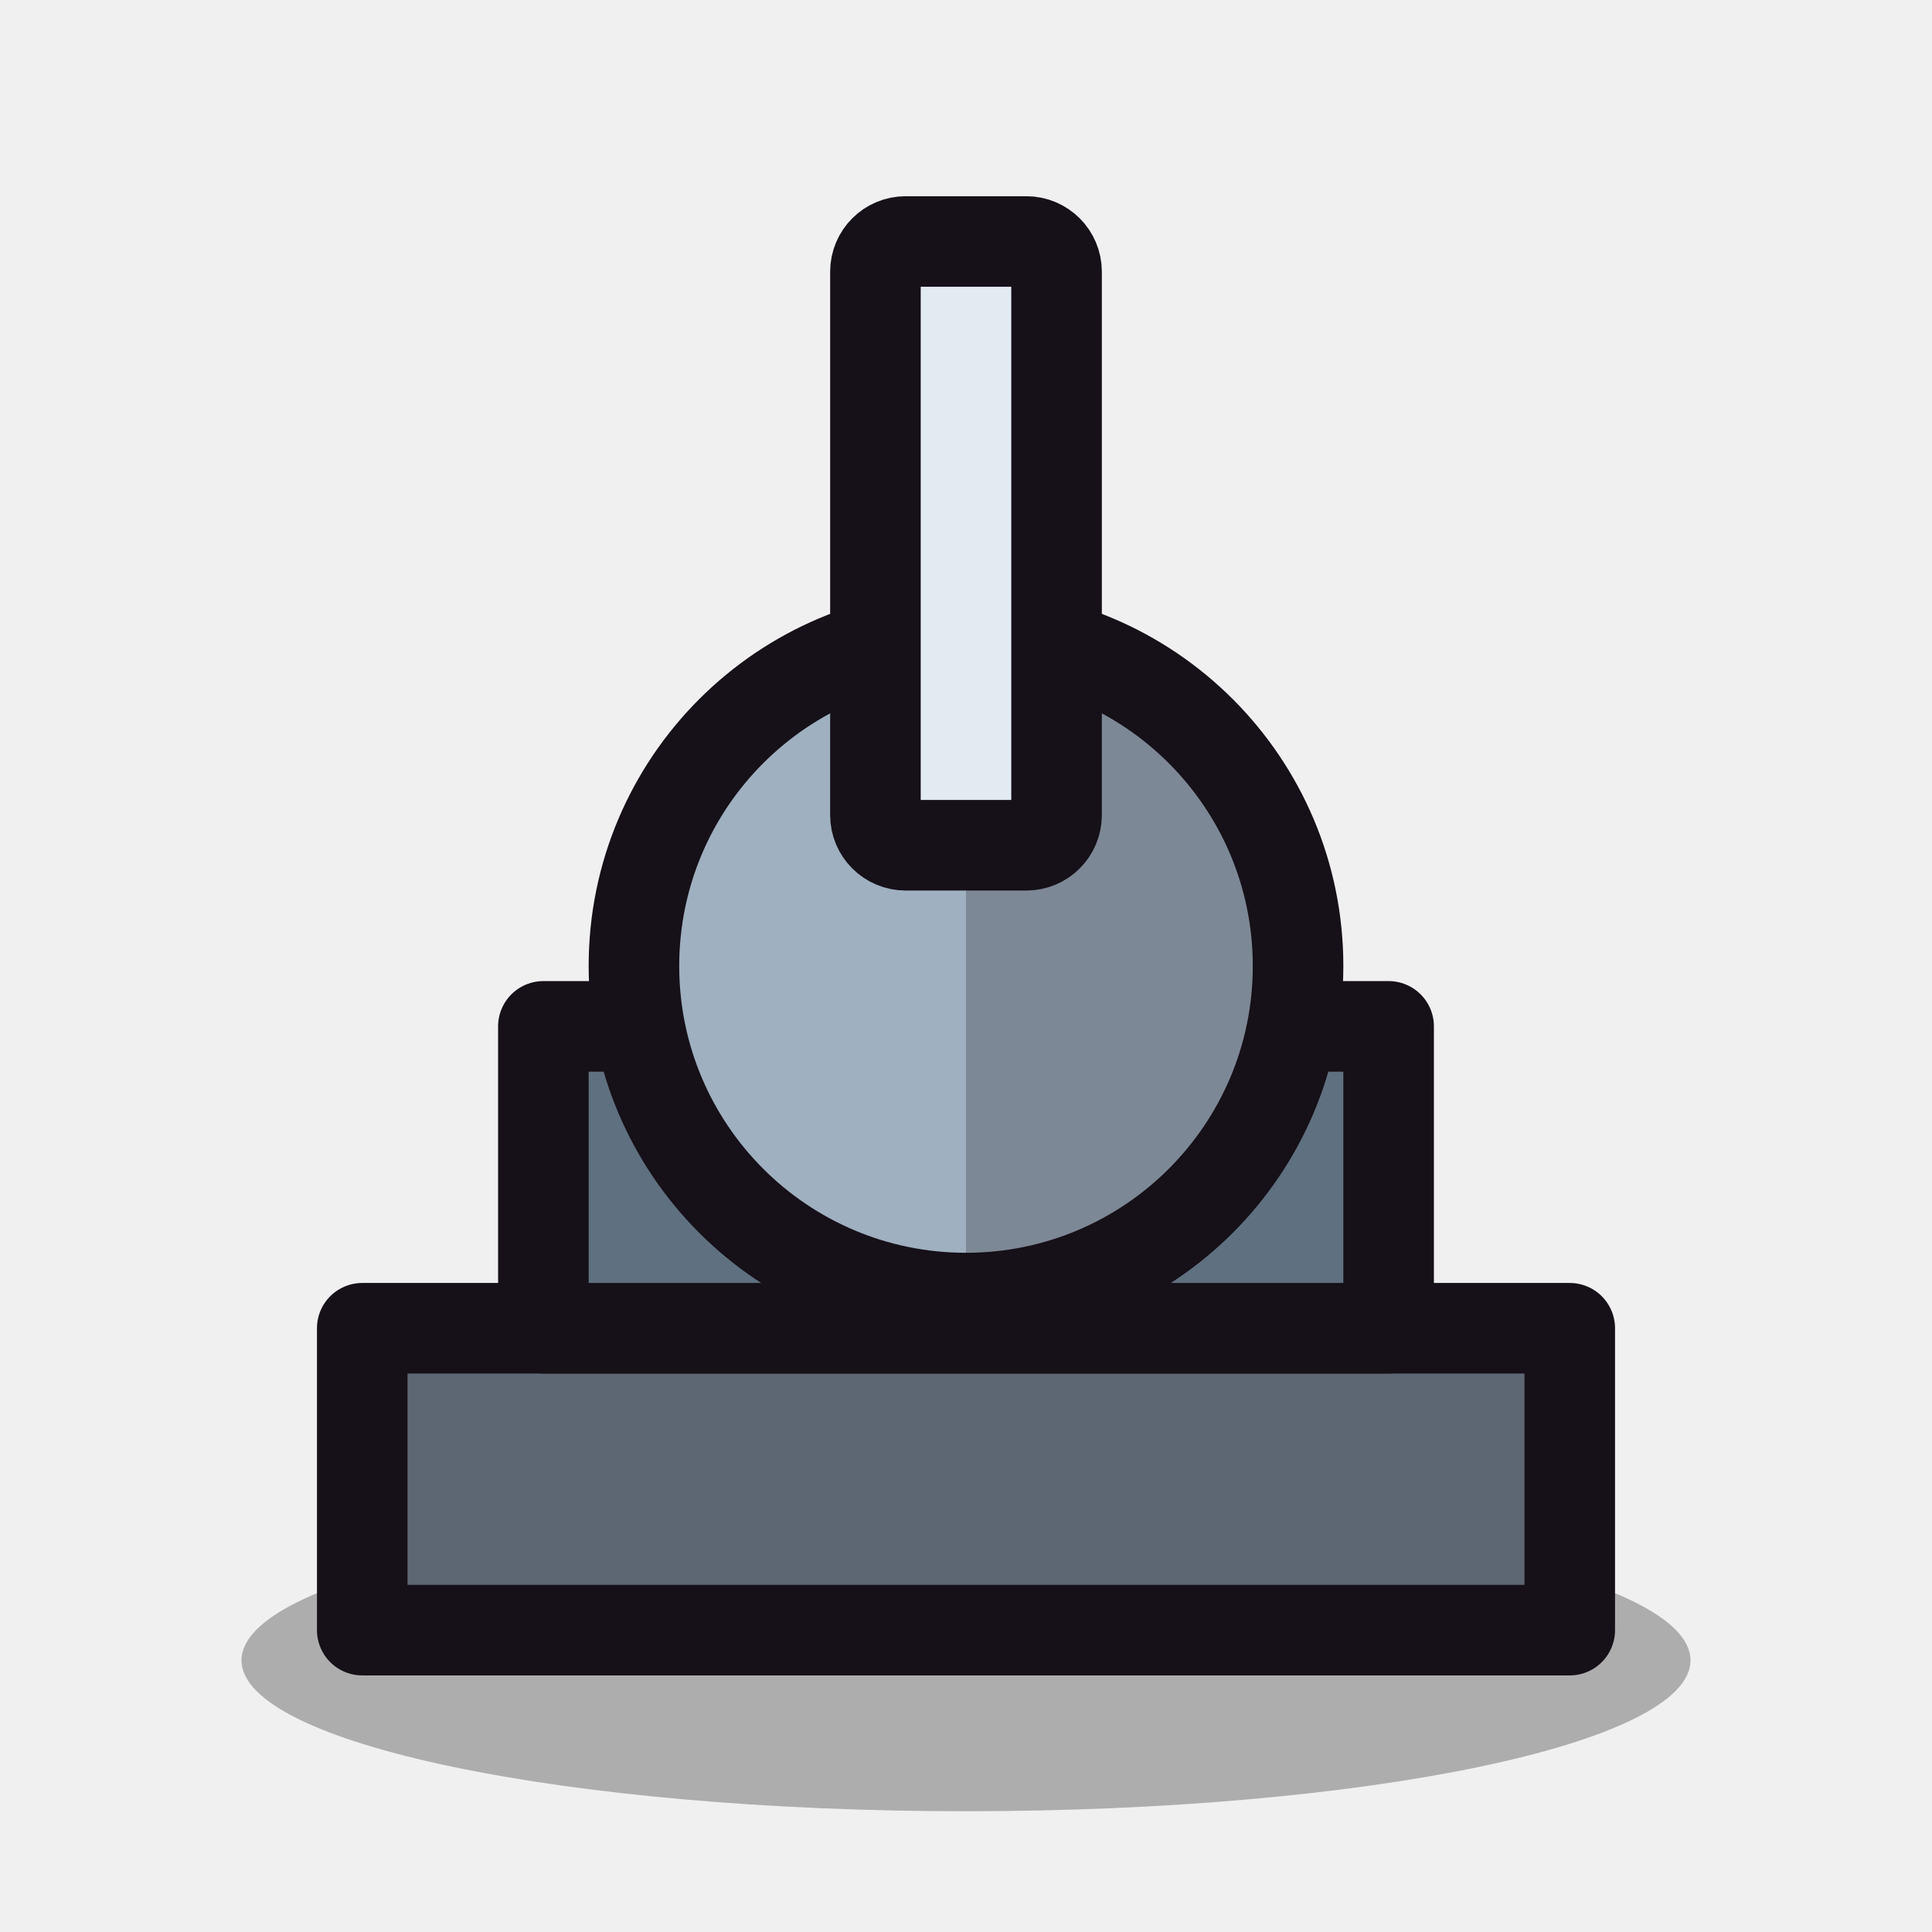
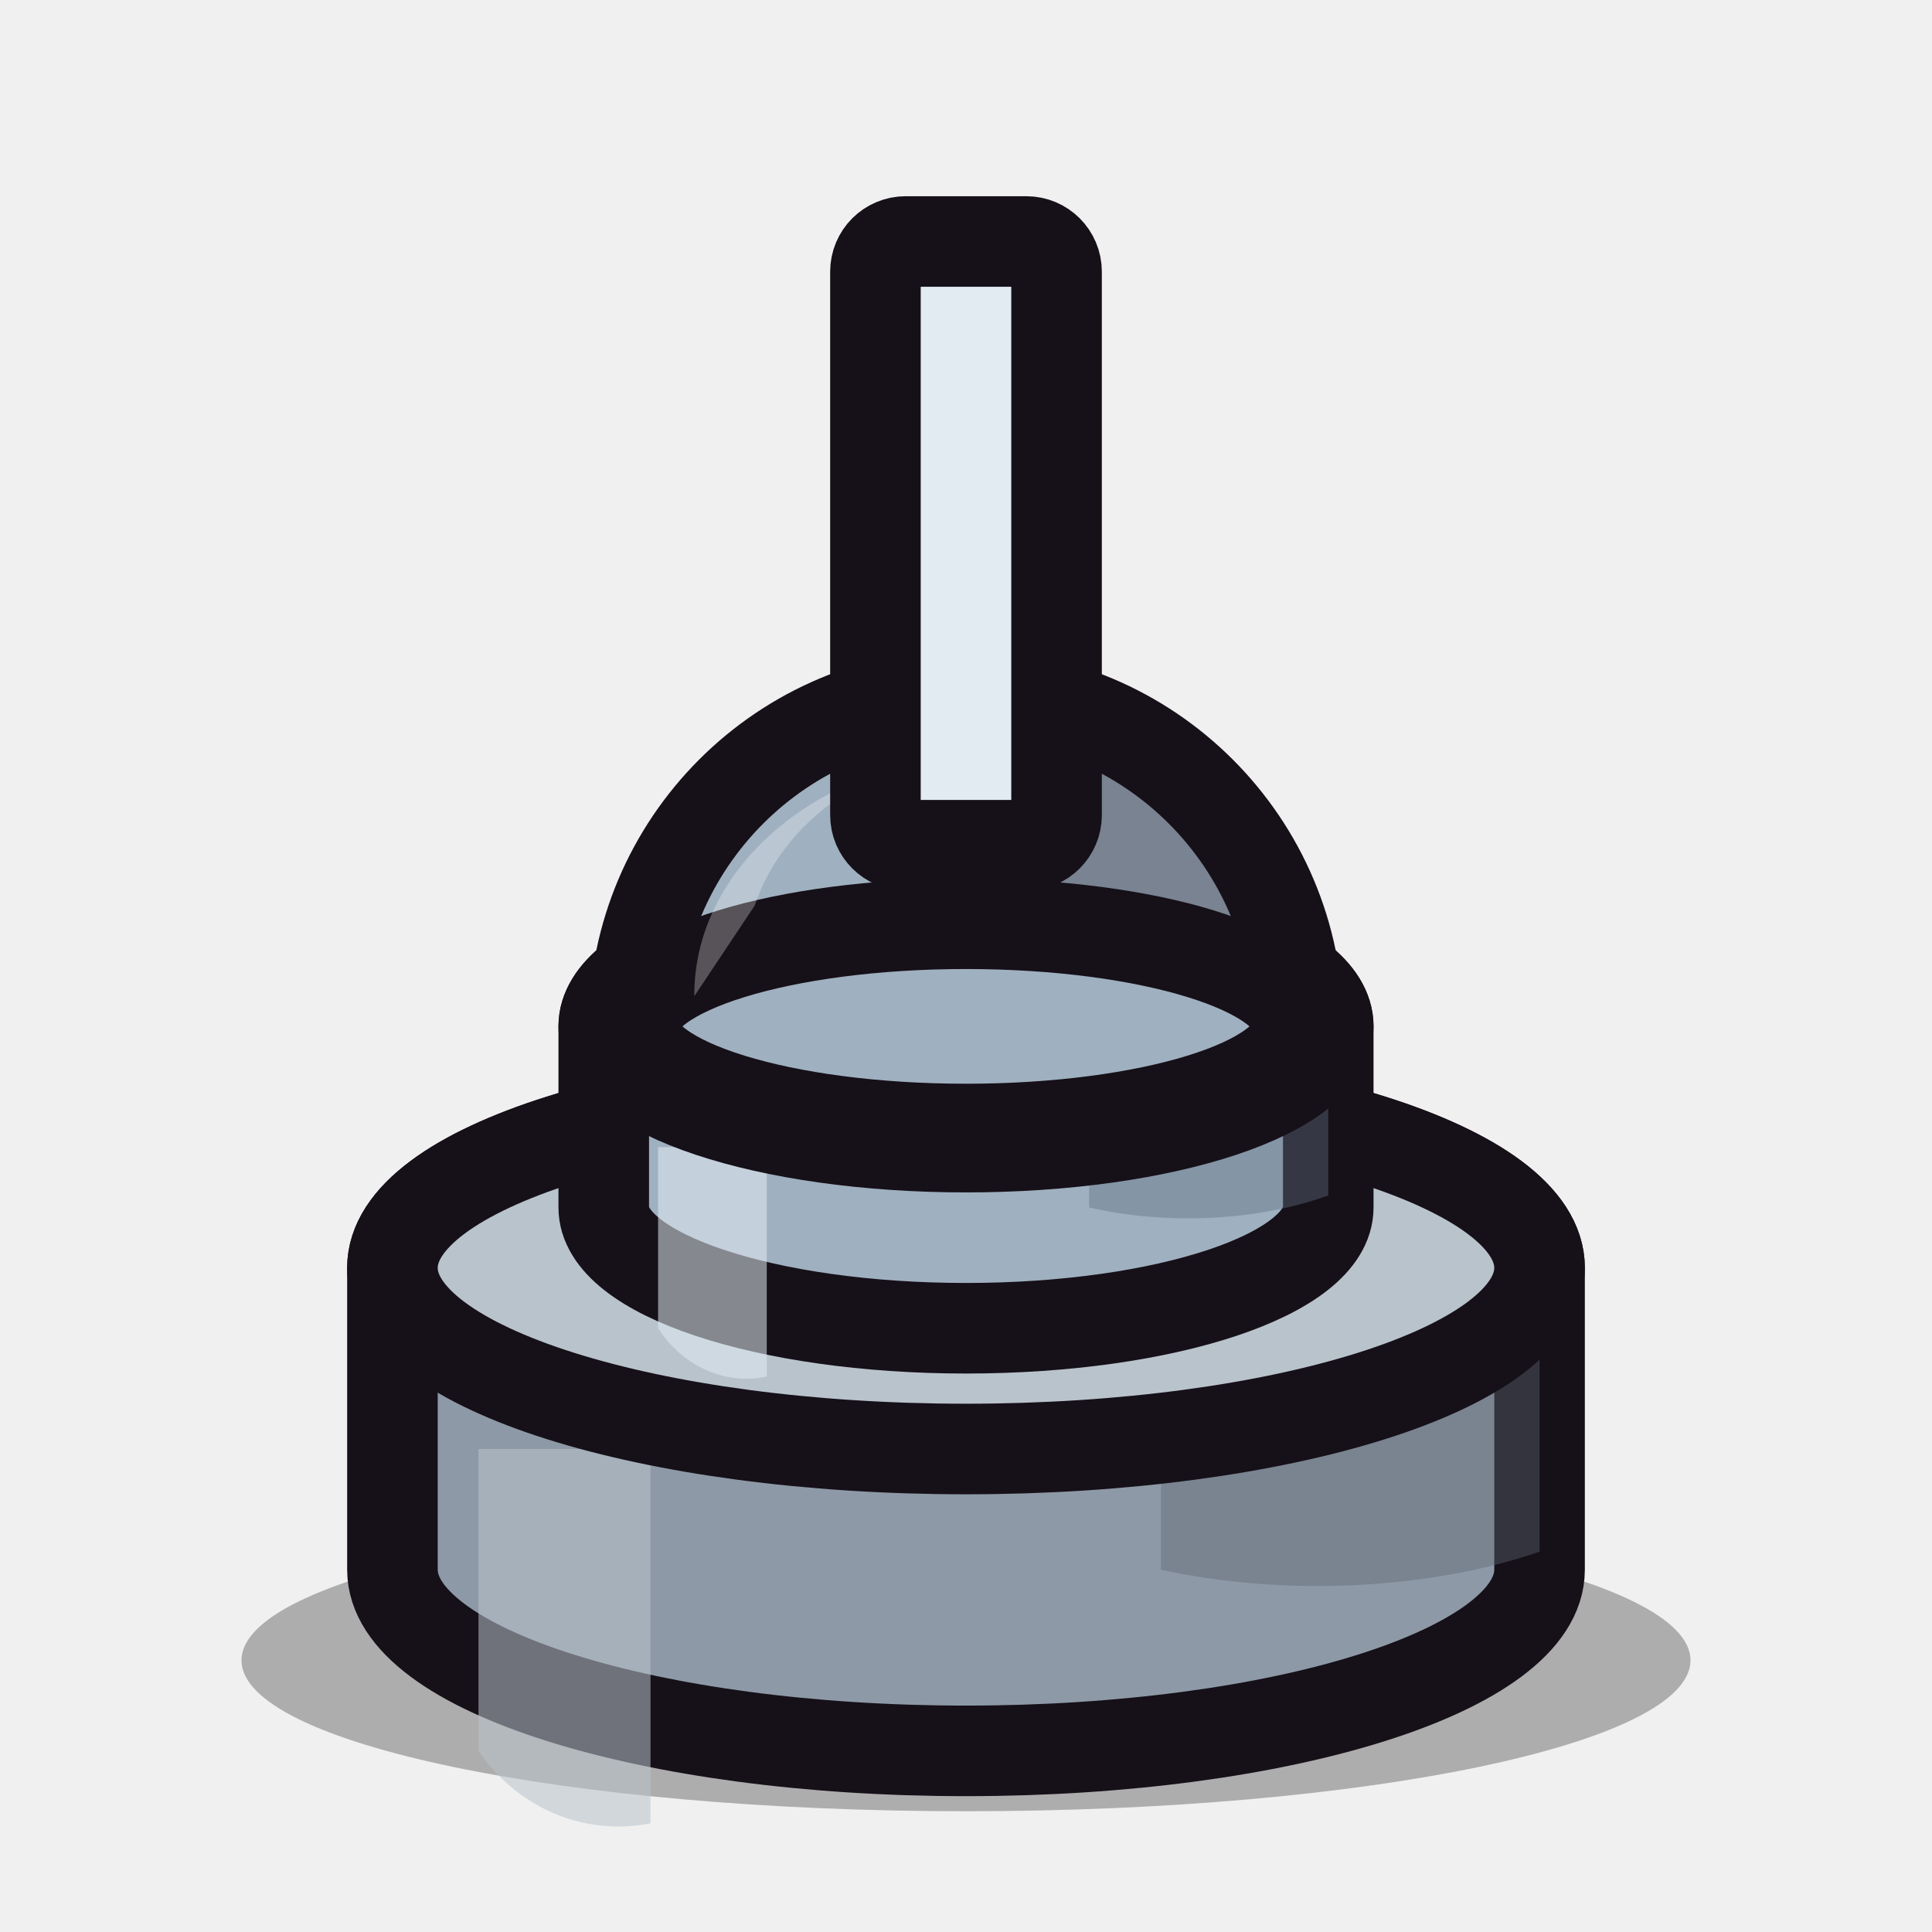
<svg xmlns="http://www.w3.org/2000/svg" viewBox="0 0 64 64">
  <ellipse cx="32" cy="55" rx="24" ry="5" fill="#000" opacity="0.28" />
-   <path d="M12 44 h40 v10 H12 Z" fill="#5d6773" stroke="#161018" stroke-width="3" stroke-linejoin="round" />
-   <path d="M18 34 h28 v10 H18 Z" fill="#5f7080" stroke="#161018" stroke-width="3" stroke-linejoin="round" />
-   <circle cx="32" cy="32" r="11" fill="#9fb0c0" stroke="#161018" stroke-width="3" />
-   <path d="M32 21 a11 11 0 0 1 0 22 Z" fill="#161018" opacity="0.25" />
+   <path d="M13 42 v10 a19 6 0 0 0 38 0 v-10 a19 6 0 0 0 -38 0 Z" fill="#8d99a6" stroke="#161018" stroke-width="3" stroke-linejoin="round" />
+   <path d="M38.46 42 v10 a12.54 6 0 0 0 12.54 -0.6 v-10 Z" fill="#5d6773" opacity="0.42" />
+   <path d="M15.85 48 v10 a5.7 6 0 0 0 5.7 2.4 v-12.4 Z" fill="#b9c3cc" opacity="0.55" />
+   <ellipse cx="32" cy="42" rx="19" ry="6" fill="#b9c3cc" stroke="#161018" stroke-width="3" />
+   <path d="M20 34 v6 a12 4 0 0 0 24 0 v-6 a12 4 0 0 0 -24 0 Z" fill="#9fb0c0" stroke="#161018" stroke-width="3" stroke-linejoin="round" />
+   <path d="M36.08 34 v6 a7.92 4 0 0 0 7.92 -0.4 v-6 Z" fill="#5f7080" opacity="0.42" />
+   <path d="M21.8 38 v6 a3.6 4 0 0 0 3.6 1.6 v-7.6 Z" fill="#e2ebf2" opacity="0.55" />
+   <ellipse cx="32" cy="34" rx="12" ry="4" fill="#e2ebf2" stroke="#161018" stroke-width="3" />
+   <path d="M21 34 a11 11 0 0 1 22 0 Z" fill="#9fb0c0" stroke="#161018" stroke-width="3" stroke-linejoin="round" />
+   <path d="M32 23 a11 11 0 0 1 11 11 H32 Z" fill="#161018" opacity="0.28" />
+   <ellipse cx="32" cy="34" rx="11" ry="3.4" fill="#9fb0c0" stroke="#161018" stroke-width="3" />
+   <path d="M25 30 a8 7 0 0 1 7 -5 a10 8 0 0 0 -9 8 Z" fill="#ffffff" opacity="0.28" />
  <rect x="29" y="8" width="6" height="20" rx="1" fill="#e2ebf2" stroke="#161018" stroke-width="3" />
</svg>
